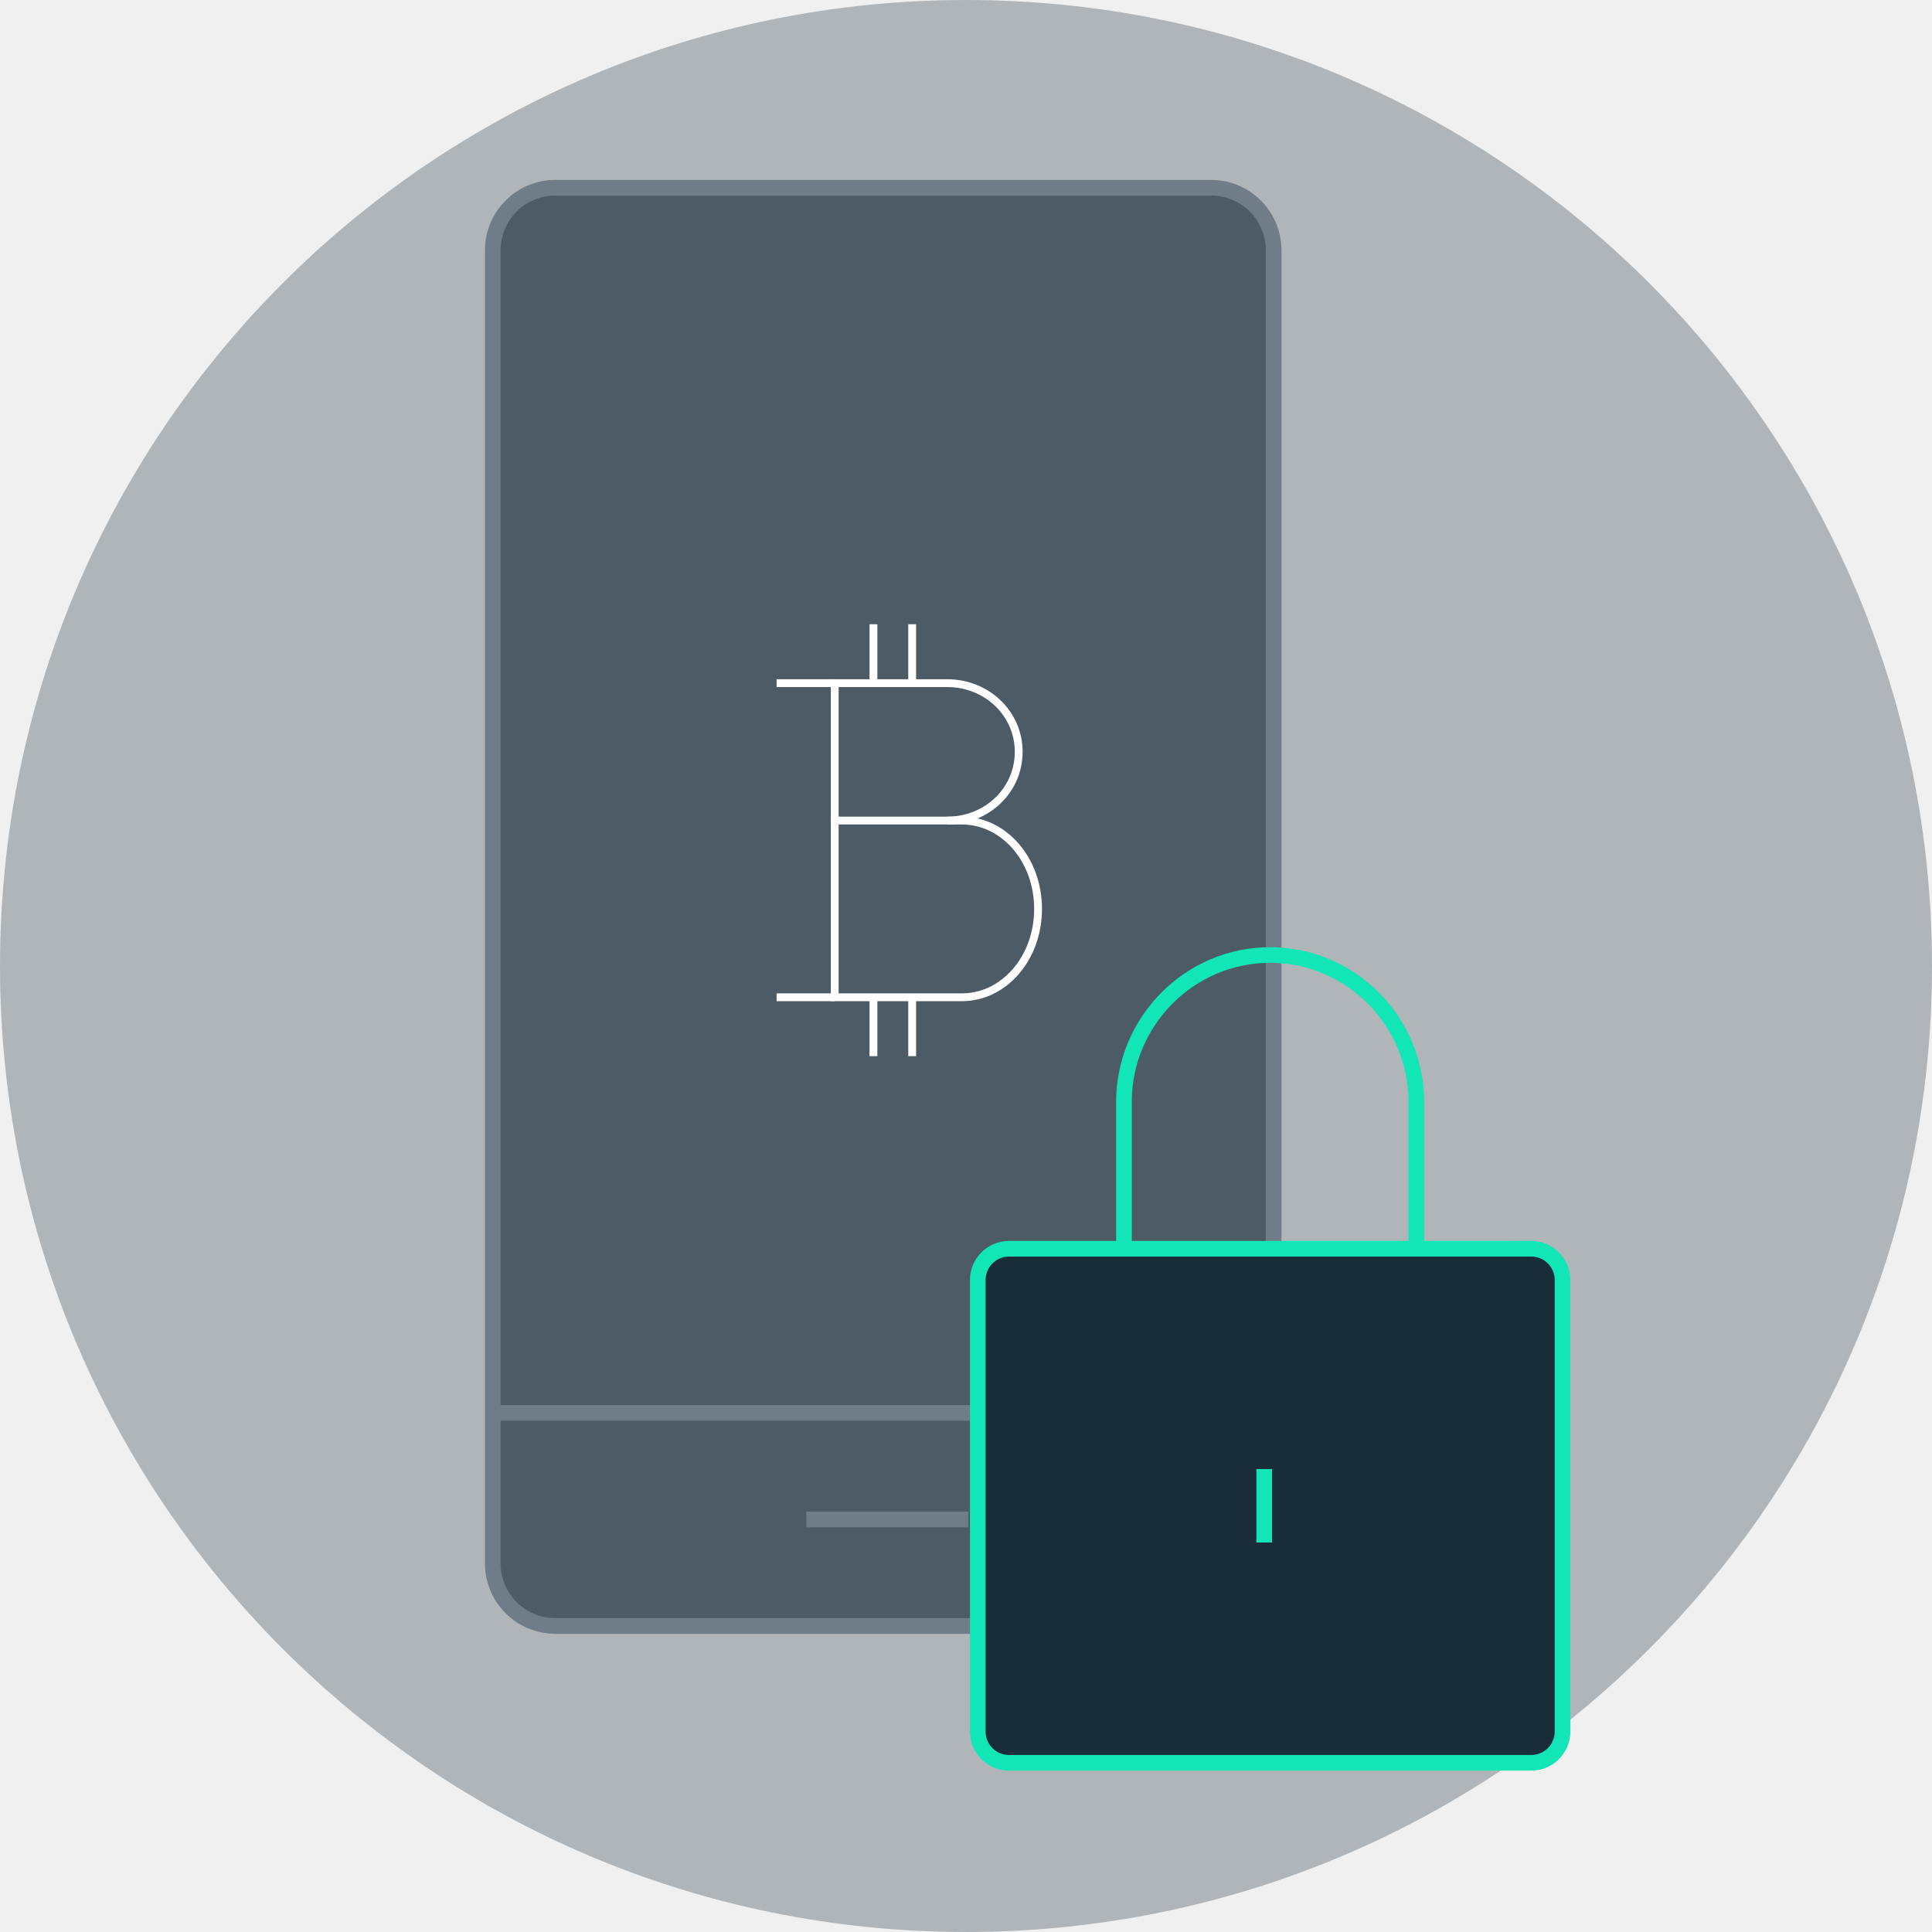
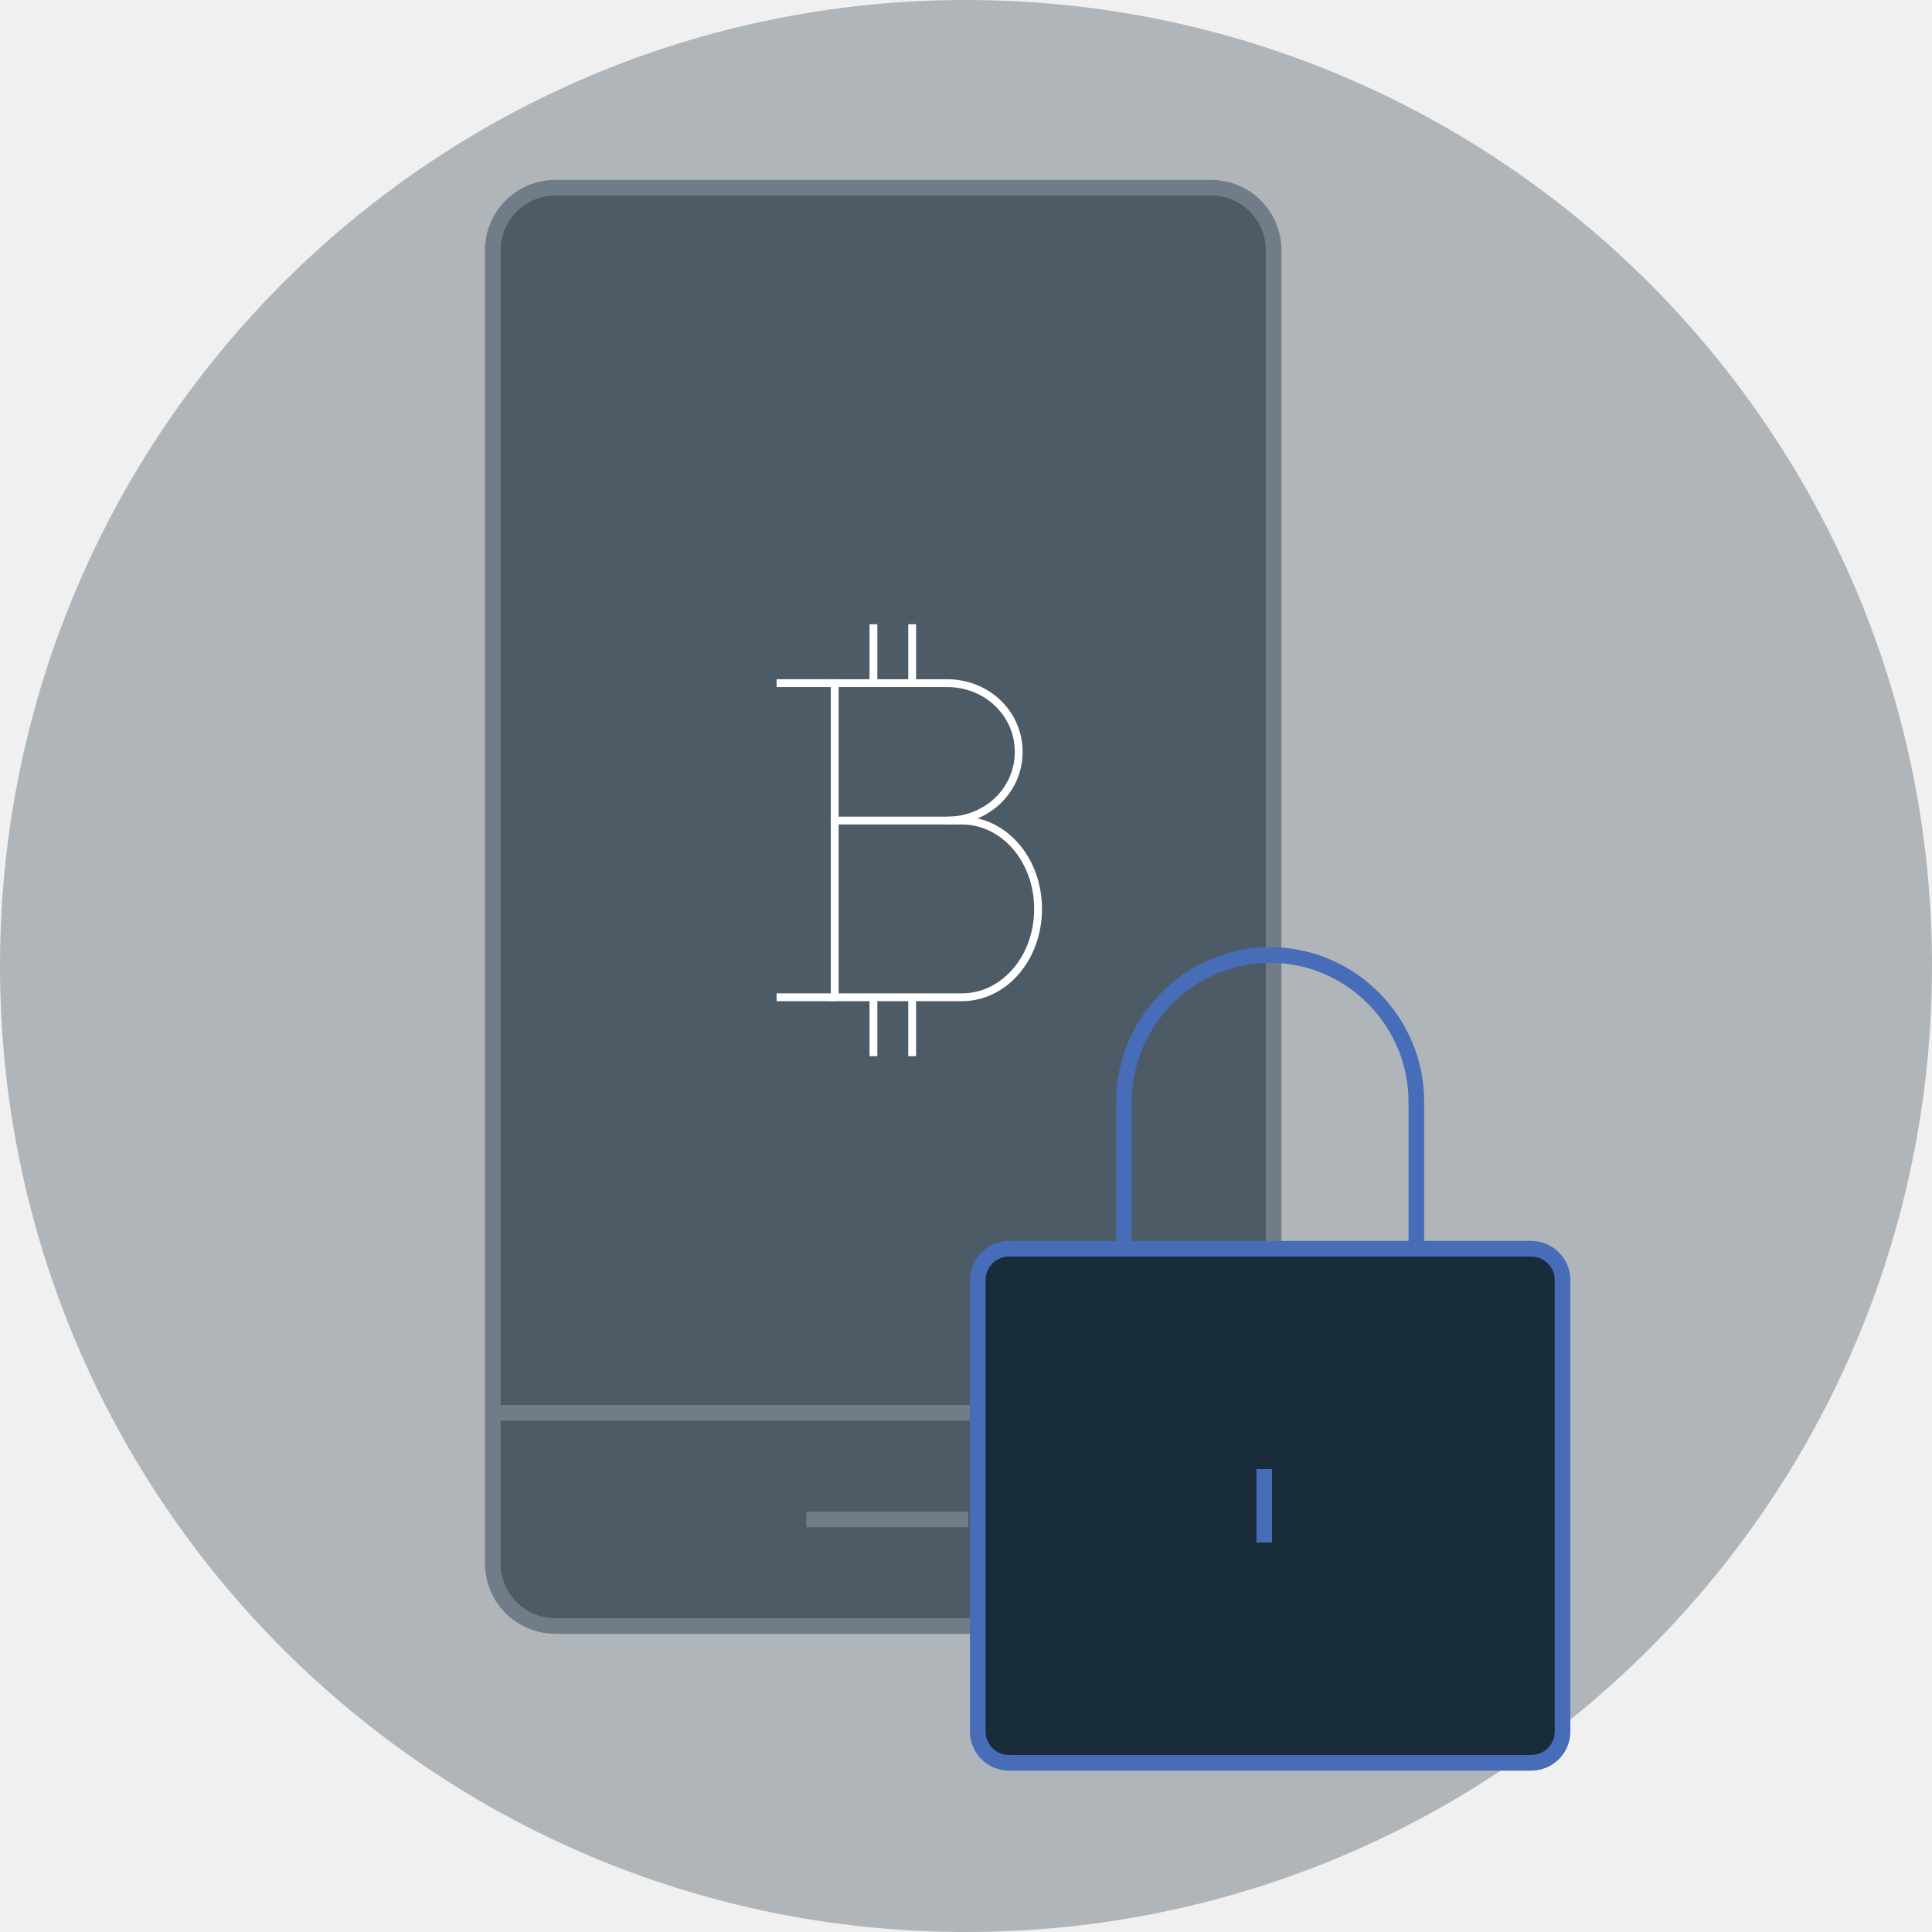
- <svg xmlns="http://www.w3.org/2000/svg" width="247px" height="247px" viewBox="0 0 247 247" version="1.1">
+ <svg xmlns="http://www.w3.org/2000/svg" width="247px" height="247px" viewBox="0 0 247 247" version="1.1" style="zoom: 1;">
  <defs>
    <linearGradient x1="50%" y1="0%" x2="50%" y2="89.467%" id="linearGradient-1">
      <stop stop-color="#192C3A" offset="0%" />
      <stop stop-color="#192C3A" offset="100%" />
    </linearGradient>
  </defs>
  <g id="Page-1" stroke="none" stroke-width="1" fill="none" fill-rule="evenodd">
    <g id="tour-control">
      <g id="Onboarding">
        <g id="0.2.3---Tour-3">
          <g id="bg-3">
-             <path d="M123.5,247 C191.707,247 247,191.707 247,123.5 C247,55.293 191.707,1.42108547e-14 123.5,1.42108547e-14 C55.293,1.42108547e-14 1.42108547e-14,55.293 1.42108547e-14,123.5 C1.42108547e-14,191.707 55.293,247 123.5,247 Z" id="Oval-2" fill="url(#linearGradient-1)" fill-rule="nonzero" opacity="0.3" />
+             <path d="M123.5,247 C191.707,247 247,191.707 247,123.5 C247,55.293 191.707,1.42108547e-14 123.5,1.42108547e-14 C55.293,1.42108547e-14 1.42108547e-14,55.293 1.42108547e-14,123.5 C1.42108547e-14,191.707 55.293,247 123.5,247  Z " id="Oval-2" fill-rule="nonzero" fill="url(#linearGradient-1)" opacity="0.3" />
            <rect id="Combined-Shape" stroke="#707D89" stroke-width="2" fill-opacity="0.65" fill="#192C3A" fill-rule="nonzero" x="63" y="24" width="99.831" height="183.875" rx="8" />
-             <path d="M63.52,180.635 L162.311,180.635" id="Line" stroke="#707D89" stroke-width="2" stroke-linecap="square" />
-             <path d="M104.076,194.255 L122.795,194.255" id="Line" stroke="#707D89" stroke-width="2" stroke-linecap="square" />
+             <path d="M63.52,180.635 L162.311,180.635 " id="Line" stroke="#707D89" stroke-width="2" stroke-linecap="square" />
+             <path d="M104.076,194.255 L122.795,194.255 " id="Line" stroke="#707D89" stroke-width="2" stroke-linecap="square" />
            <g id="Group-4" transform="translate(98, 79)" stroke="#FFFFFF">
              <g id="top-up">
                <g id="shopping-48px-outline_bitcoin" transform="translate(0.666667, 0.180606)">
                  <g id="Group" transform="translate(0.619048, 0.627502)">
                    <path d="M12.381,0 L12.381,7.53" id="Shape" />
                    <path d="M17.333,0 L17.333,7.53" id="Shape" />
                    <path d="M12.381,47.69 L12.381,55.22" id="Shape" />
                    <path d="M17.333,47.69 L17.333,55.22" id="Shape" />
                    <path d="M0,47.69 L7.429,47.69" id="Shape-Copy" />
                    <path d="M0,7.53 L7.429,7.53" id="Shape-Copy-2" />
                    <path d="M7.429,25.1 L7.429,7.53 L21.804,7.53 C26.901,7.53 30.952,11.421 30.952,16.315 C30.952,21.21 26.901,25.1 21.804,25.1" id="Shape" />
                    <path d="M7.429,47.69 L7.429,25.1 L23.679,25.1 C29.095,25.1 33.429,30.12 33.429,36.395 C33.429,42.67 29.095,47.69 23.679,47.69 L7.429,47.69 Z" id="Shape" />
                  </g>
                </g>
              </g>
            </g>
-             <g id="Group-3" transform="translate(125, 122)" stroke="#12E5B6" stroke-width="2">
+             <g id="Group-3" transform="translate(125, 122)" stroke="#476cb8" stroke-width="2">
              <rect id="Rectangle-path" fill="#192C3A" fill-rule="nonzero" x="0.005" y="37.648" width="74.76" height="65.721" rx="4" />
              <path d="M18.695,37.648 L18.695,18.871 C18.695,8.543 27.106,0.093 37.385,0.093 L37.385,0.093 C47.665,0.093 56.076,8.543 56.076,18.871 L56.076,37.648" id="Shape" />
              <path d="M36.63,65.815 L36.63,75.203" id="Shape" fill="#F9F9F9" fill-rule="nonzero" />
            </g>
          </g>
        </g>
      </g>
    </g>
  </g>
</svg>
